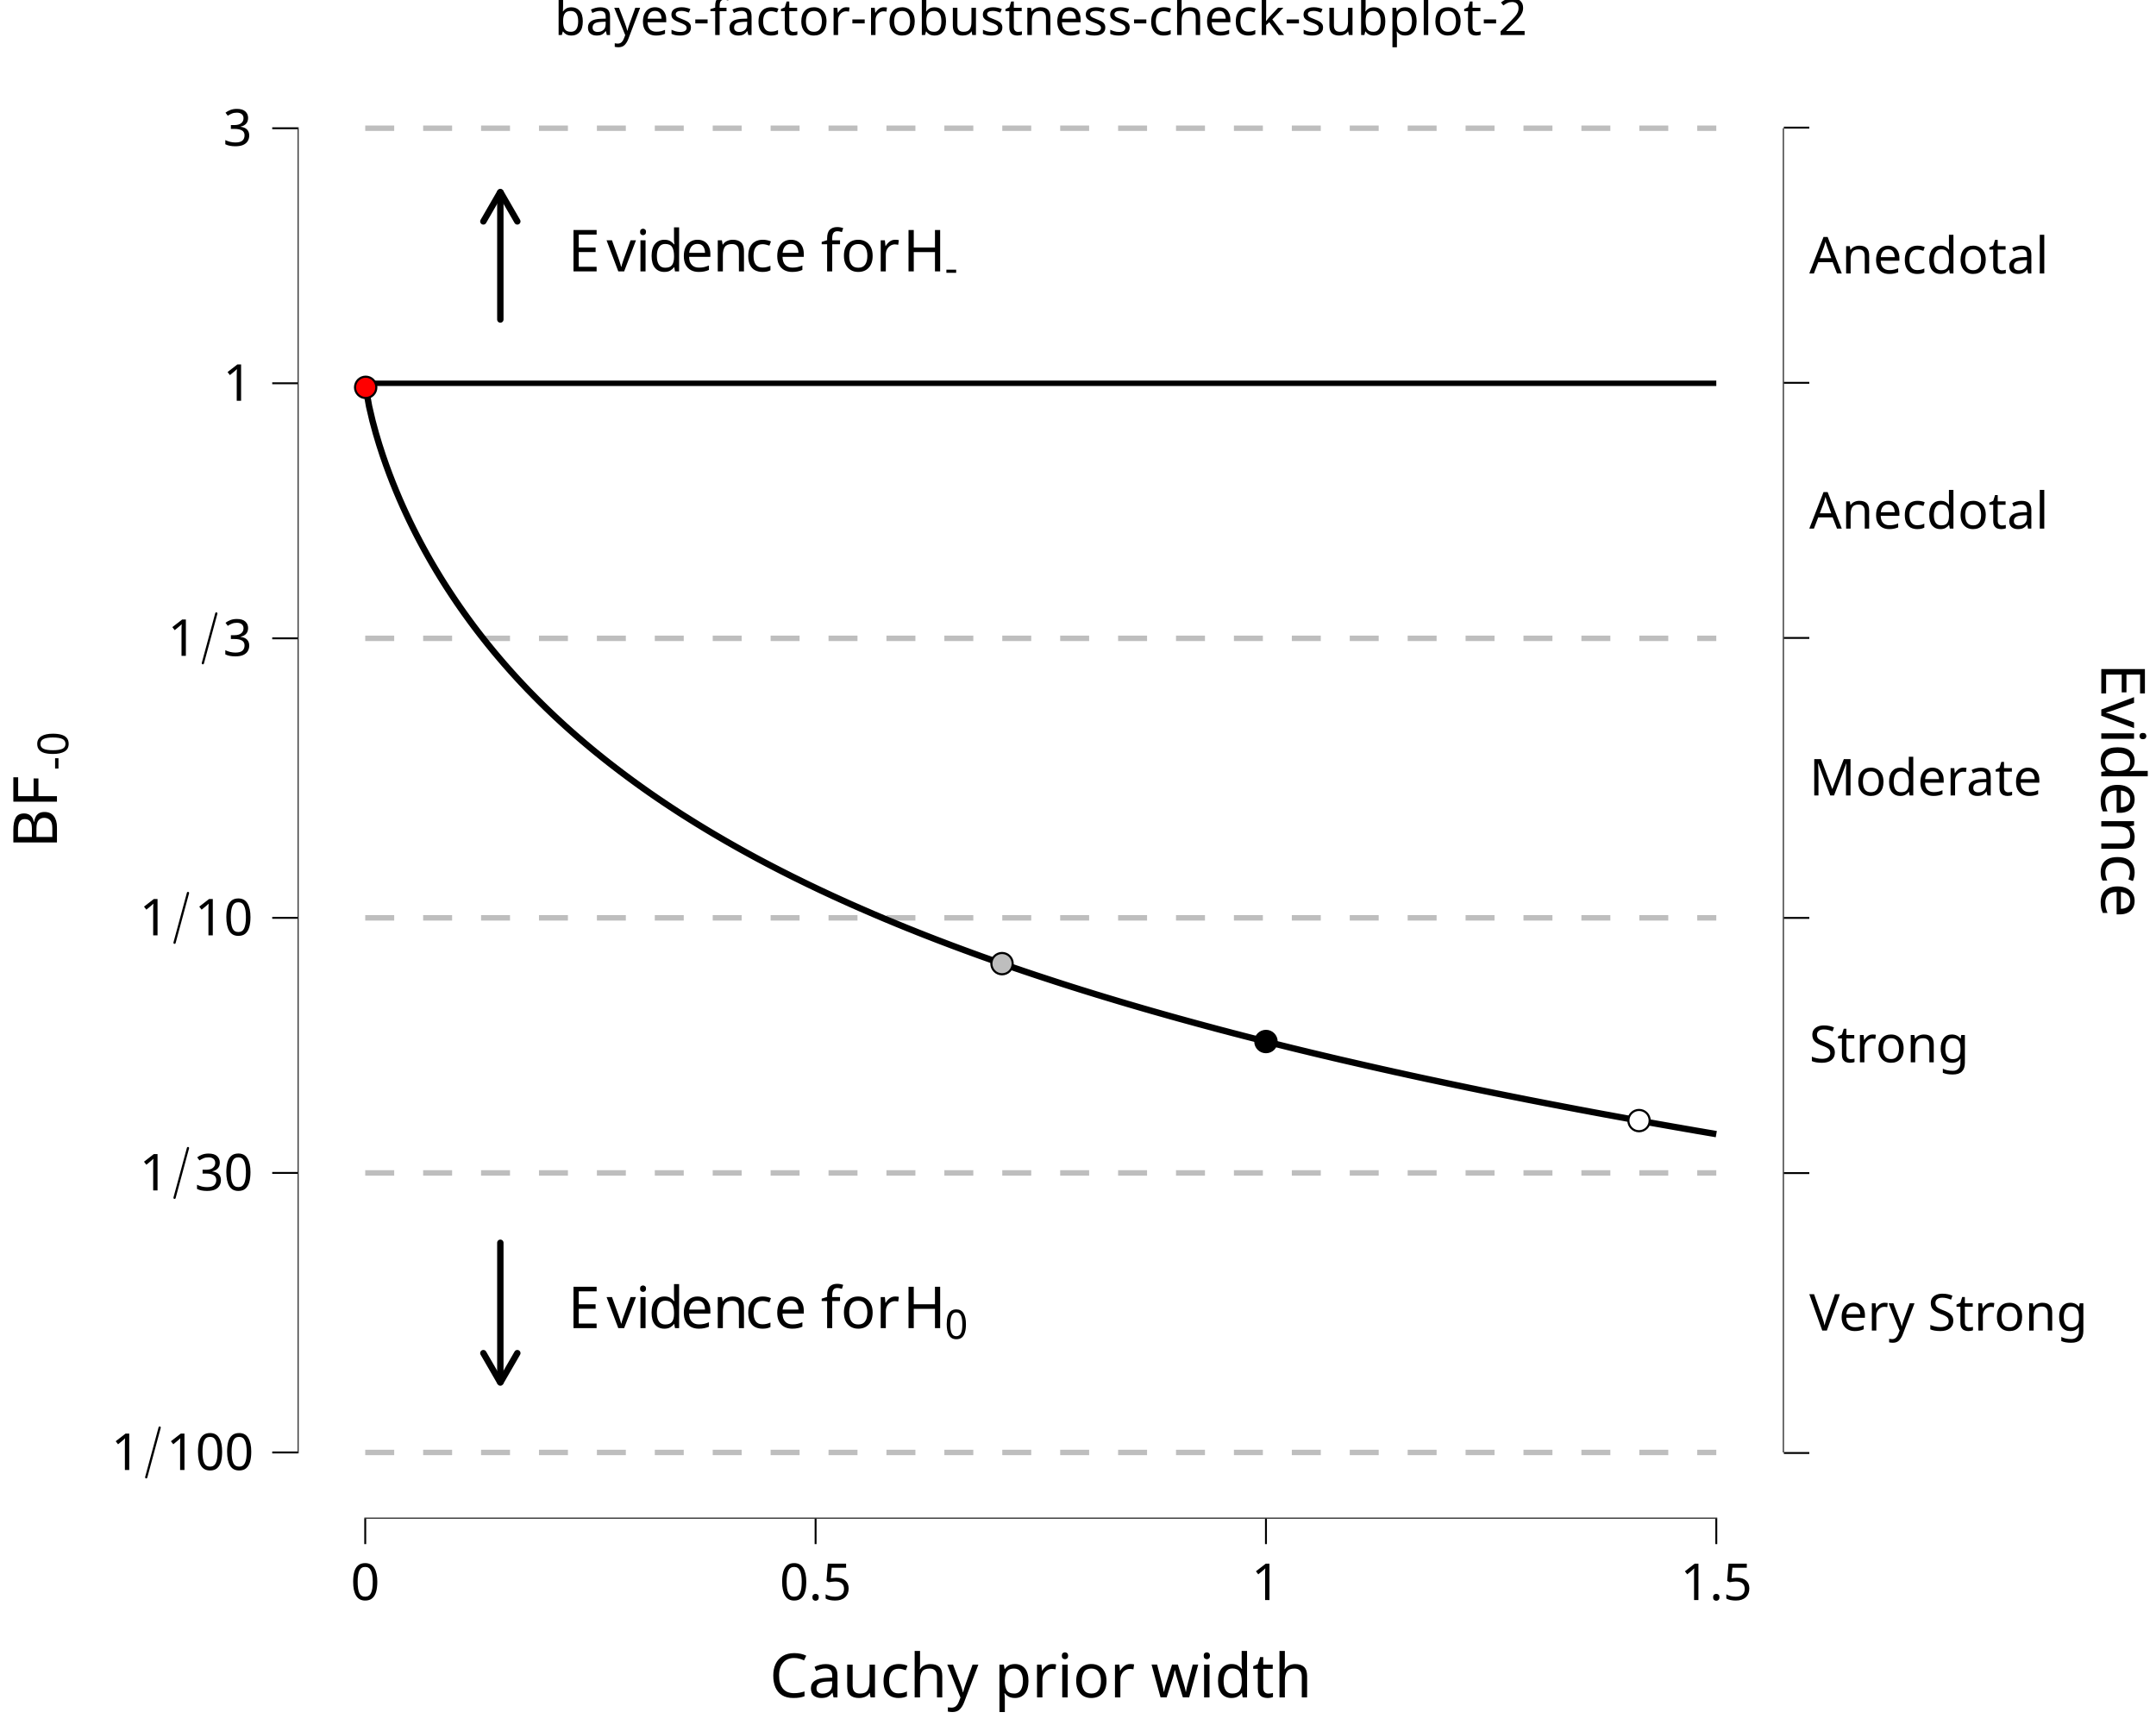
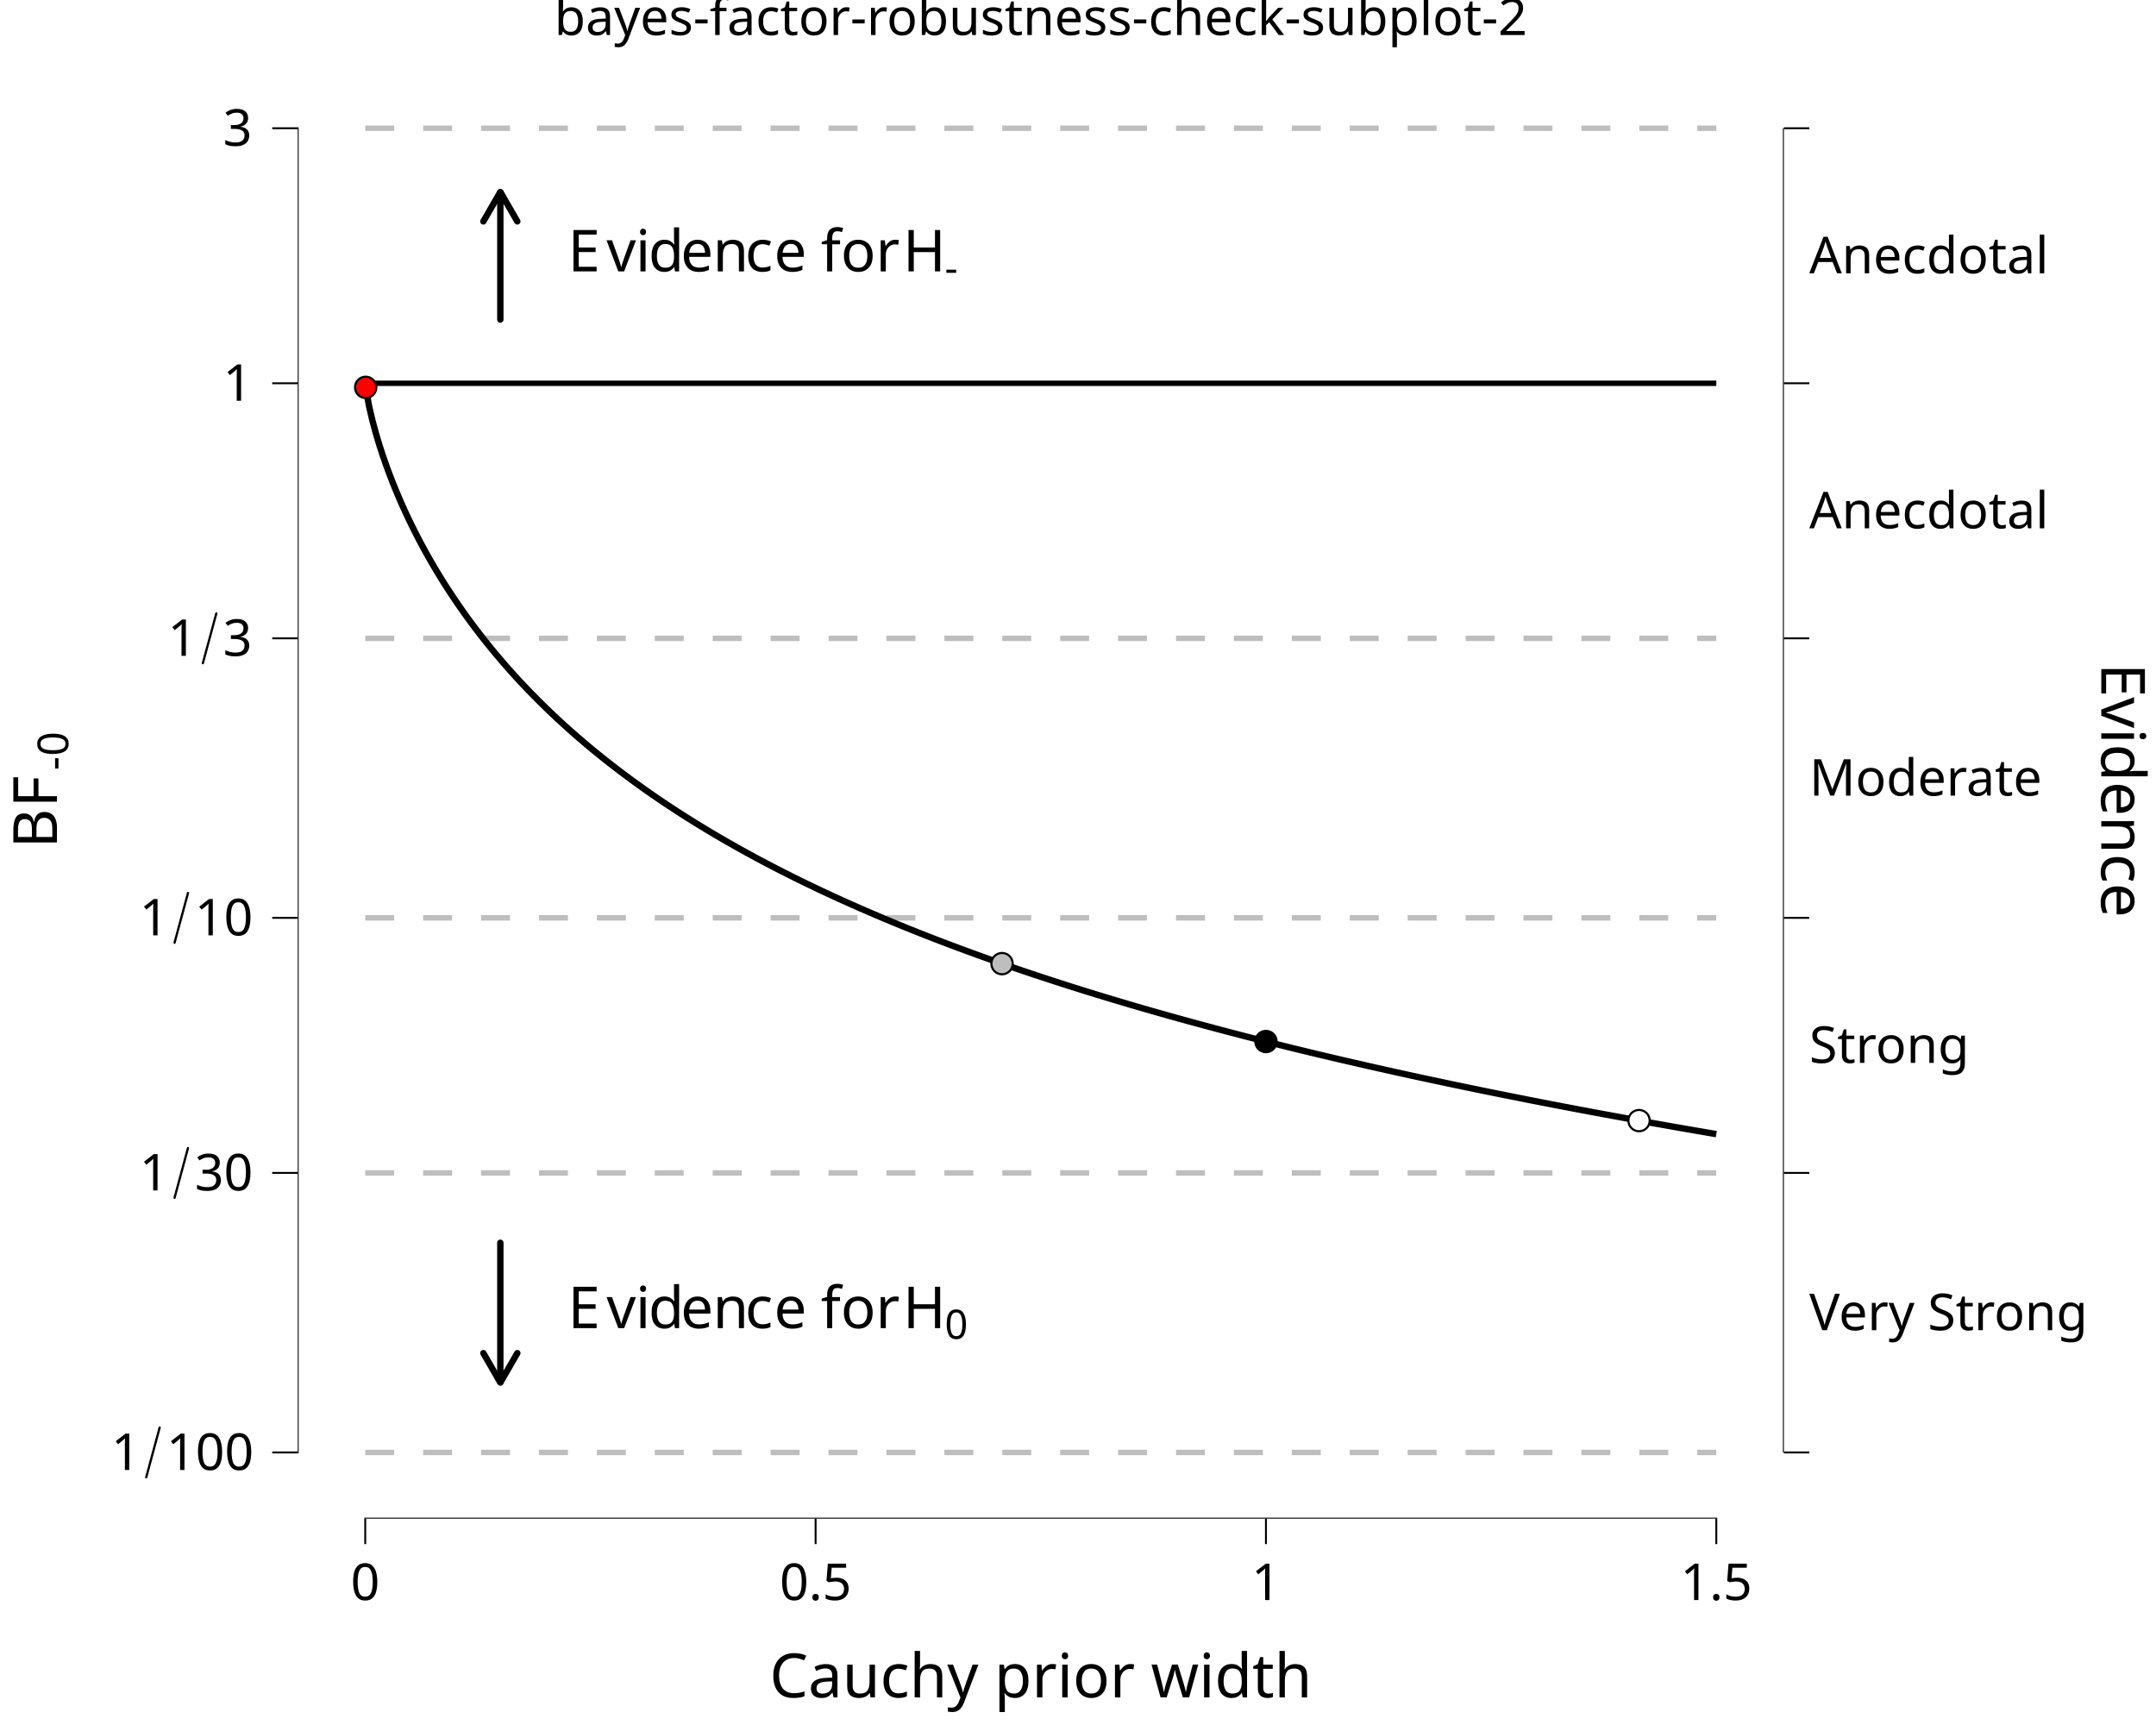
<svg xmlns="http://www.w3.org/2000/svg" class="svglite" data-engine-version="2.0" width="720.00pt" height="576.00pt" viewBox="0 0 720.00 576.00">
  <defs>
    <style type="text/css">
    .svglite line, .svglite polyline, .svglite polygon, .svglite path, .svglite rect, .svglite circle {
      fill: none;
      stroke: #000000;
      stroke-linecap: round;
      stroke-linejoin: round;
      stroke-miterlimit: 10.00;
    }
  </style>
  </defs>
  <rect width="100%" height="100%" style="stroke: none; fill: #FFFFFF;" />
  <defs>
    <clipPath id="cpMC4wMHw3MjAuMDB8MC4wMHw1NzYuMDA=">
      <rect x="0.00" y="0.00" width="720.00" height="576.00" />
    </clipPath>
  </defs>
  <g clip-path="url(#cpMC4wMHw3MjAuMDB8MC4wMHw1NzYuMDA=)">
    <rect x="0.00" y="0.00" width="720.00" height="576.00" style="stroke-width: 10.67; stroke: none;" />
  </g>
  <defs>
    <clipPath id="cpOTkuNDJ8NTk1LjcyfDIwLjcxfDUwNy4wOQ==">
      <rect x="99.42" y="20.71" width="496.31" height="486.39" />
    </clipPath>
  </defs>
  <g clip-path="url(#cpOTkuNDJ8NTk1LjcyfDIwLjcxfDUwNy4wOQ==)">
    <rect x="99.42" y="20.71" width="496.31" height="486.39" style="stroke-width: 10.67; stroke: none;" />
    <line x1="121.97" y1="484.99" x2="573.16" y2="484.99" style="stroke-width: 1.81; stroke: #BEBEBE; stroke-dasharray: 9.67,9.67; stroke-linecap: butt;" />
    <line x1="121.97" y1="391.65" x2="573.16" y2="391.65" style="stroke-width: 1.81; stroke: #BEBEBE; stroke-dasharray: 9.67,9.67; stroke-linecap: butt;" />
    <line x1="121.97" y1="306.48" x2="573.16" y2="306.48" style="stroke-width: 1.81; stroke: #BEBEBE; stroke-dasharray: 9.67,9.67; stroke-linecap: butt;" />
    <line x1="121.97" y1="213.15" x2="573.16" y2="213.15" style="stroke-width: 1.81; stroke: #BEBEBE; stroke-dasharray: 9.67,9.67; stroke-linecap: butt;" />
    <line x1="121.97" y1="127.98" x2="573.16" y2="127.98" style="stroke-width: 1.81; stroke-linecap: butt;" />
    <line x1="121.97" y1="42.82" x2="573.16" y2="42.82" style="stroke-width: 1.81; stroke: #BEBEBE; stroke-dasharray: 9.67,9.67; stroke-linecap: butt;" />
    <polyline points="122.12,129.34 123.26,135.68 124.39,140.50 125.52,144.68 126.65,148.46 127.78,151.94 128.91,155.20 130.04,158.27 131.17,161.19 132.30,163.97 133.43,166.64 134.56,169.20 135.69,171.66 136.82,174.05 137.95,176.35 139.08,178.59 140.21,180.76 141.34,182.87 142.47,184.92 143.60,186.92 144.73,188.87 145.86,190.77 146.99,192.63 148.12,194.45 149.25,196.22 150.39,197.96 151.52,199.67 152.65,201.34 153.78,202.97 154.91,204.58 156.04,206.15 157.17,207.70 158.30,209.22 159.43,210.71 160.56,212.17 161.69,213.61 162.82,215.03 163.95,216.42 165.08,217.80 166.21,219.14 167.34,220.47 168.47,221.78 169.60,223.07 170.73,224.34 171.86,225.59 172.99,226.83 174.12,228.04 175.25,229.24 176.38,230.43 177.52,231.59 178.65,232.74 179.78,233.88 180.91,235.00 182.04,236.11 183.17,237.20 184.30,238.28 185.43,239.35 186.56,240.40 187.69,241.44 188.82,242.47 189.95,243.48 191.08,244.49 192.21,245.48 193.34,246.46 194.47,247.43 195.60,248.39 196.73,249.34 197.86,250.28 198.99,251.21 200.12,252.12 201.25,253.03 202.38,253.93 203.51,254.82 204.65,255.70 205.78,256.57 206.91,257.43 208.04,258.29 209.17,259.13 210.30,259.97 211.43,260.80 212.56,261.62 213.69,262.43 214.82,263.24 215.95,264.04 217.08,264.83 218.21,265.61 219.34,266.39 220.47,267.15 221.60,267.92 222.73,268.67 223.86,269.42 224.99,270.16 226.12,270.90 227.25,271.63 228.38,272.35 229.51,273.06 230.64,273.77 231.78,274.48 232.91,275.18 234.04,275.87 235.17,276.56 236.30,277.24 237.43,277.92 238.56,278.59 239.69,279.25 240.82,279.91 241.95,280.57 243.08,281.22 244.21,281.86 245.34,282.50 246.47,283.14 247.60,283.77 248.73,284.39 249.86,285.01 250.99,285.63 252.12,286.24 253.25,286.85 254.38,287.45 255.51,288.05 256.64,288.64 257.77,289.23 258.91,289.82 260.04,290.40 261.17,290.98 262.30,291.55 263.43,292.12 264.56,292.69 265.69,293.25 266.82,293.80 267.95,294.36 269.08,294.91 270.21,295.46 271.34,296.00 272.47,296.54 273.60,297.08 274.73,297.61 275.86,298.14 276.99,298.66 278.12,299.19 279.25,299.70 280.38,300.22 281.51,300.73 282.64,301.24 283.77,301.75 284.90,302.25 286.04,302.75 287.17,303.25 288.30,303.74 289.43,304.23 290.56,304.72 291.69,305.21 292.82,305.69 293.95,306.17 295.08,306.65 296.21,307.12 297.34,307.59 298.47,308.06 299.60,308.53 300.73,308.99 301.86,309.45 302.99,309.91 304.12,310.36 305.25,310.81 306.38,311.27 307.51,311.71 308.64,312.16 309.77,312.60 310.90,313.04 312.03,313.48 313.17,313.92 314.30,314.35 315.43,314.78 316.56,315.21 317.69,315.64 318.82,316.06 319.95,316.48 321.08,316.90 322.21,317.32 323.34,317.73 324.47,318.15 325.60,318.56 326.73,318.97 327.86,319.38 328.99,319.78 330.12,320.18 331.25,320.59 332.38,320.98 333.51,321.38 334.64,321.78 335.77,322.17 336.90,322.56 338.03,322.95 339.16,323.34 340.30,323.72 341.43,324.11 342.56,324.49 343.69,324.87 344.82,325.25 345.95,325.63 347.08,326.00 348.21,326.37 349.34,326.74 350.47,327.11 351.60,327.48 352.73,327.85 353.86,328.21 354.99,328.58 356.12,328.94 357.25,329.30 358.38,329.66 359.51,330.01 360.64,330.37 361.77,330.72 362.90,331.07 364.03,331.42 365.16,331.77 366.29,332.12 367.43,332.46 368.56,332.81 369.69,333.15 370.82,333.49 371.95,333.83 373.08,334.17 374.21,334.51 375.34,334.84 376.47,335.18 377.60,335.51 378.73,335.84 379.86,336.17 380.99,336.50 382.12,336.83 383.25,337.15 384.38,337.48 385.51,337.80 386.64,338.12 387.77,338.44 388.90,338.76 390.03,339.08 391.16,339.40 392.29,339.71 393.42,340.03 394.56,340.34 395.69,340.65 396.82,340.96 397.95,341.27 399.08,341.58 400.21,341.89 401.34,342.19 402.47,342.50 403.60,342.80 404.73,343.10 405.86,343.41 406.99,343.71 408.12,344.01 409.25,344.30 410.38,344.60 411.51,344.90 412.64,345.19 413.77,345.48 414.90,345.78 416.03,346.07 417.16,346.36 418.29,346.65 419.42,346.93 420.55,347.22 421.69,347.51 422.82,347.79 423.95,348.08 425.08,348.36 426.21,348.64 427.34,348.92 428.47,349.20 429.60,349.48 430.73,349.76 431.86,350.04 432.99,350.31 434.12,350.59 435.25,350.86 436.38,351.13 437.51,351.41 438.64,351.68 439.77,351.95 440.90,352.22 442.03,352.49 443.16,352.75 444.29,353.02 445.42,353.29 446.55,353.55 447.68,353.82 448.82,354.08 449.95,354.34 451.08,354.60 452.21,354.86 453.34,355.12 454.47,355.38 455.60,355.64 456.73,355.90 457.86,356.15 458.99,356.41 460.12,356.66 461.25,356.92 462.38,357.17 463.51,357.42 464.64,357.67 465.77,357.93 466.90,358.17 468.03,358.42 469.16,358.67 470.29,358.92 471.42,359.17 472.55,359.41 473.68,359.66 474.81,359.90 475.95,360.15 477.08,360.39 478.21,360.63 479.34,360.87 480.47,361.11 481.60,361.35 482.73,361.59 483.86,361.83 484.99,362.07 486.12,362.31 487.25,362.54 488.38,362.78 489.51,363.01 490.64,363.25 491.77,363.48 492.90,363.71 494.03,363.95 495.16,364.18 496.29,364.41 497.42,364.64 498.55,364.87 499.68,365.10 500.81,365.32 501.94,365.55 503.08,365.78 504.21,366.00 505.34,366.23 506.47,366.45 507.60,366.68 508.73,366.90 509.86,367.13 510.99,367.35 512.12,367.57 513.25,367.79 514.38,368.01 515.51,368.23 516.64,368.45 517.77,368.67 518.90,368.89 520.03,369.10 521.16,369.32 522.29,369.54 523.42,369.75 524.55,369.97 525.68,370.18 526.81,370.40 527.94,370.61 529.07,370.82 530.21,371.03 531.34,371.25 532.47,371.46 533.60,371.67 534.73,371.88 535.86,372.09 536.99,372.29 538.12,372.50 539.25,372.71 540.38,372.92 541.51,373.12 542.64,373.33 543.77,373.54 544.90,373.74 546.03,373.94 547.16,374.15 548.29,374.35 549.42,374.55 550.55,374.76 551.68,374.96 552.81,375.16 553.94,375.36 555.07,375.56 556.20,375.76 557.34,375.96 558.47,376.16 559.60,376.36 560.73,376.55 561.86,376.75 562.99,376.95 564.12,377.14 565.25,377.34 566.38,377.54 567.51,377.73 568.64,377.92 569.77,378.12 570.90,378.31 572.03,378.50 573.16,378.70 " style="stroke-width: 2.13; stroke-linecap: butt;" />
    <circle cx="122.12" cy="129.34" r="3.56" style="stroke-width: 0.71; fill: #FF0000;" />
    <circle cx="334.63" cy="321.77" r="3.56" style="stroke-width: 0.71; fill: #BEBEBE;" />
    <circle cx="422.77" cy="347.78" r="3.56" style="stroke-width: 0.71; fill: #000000;" />
    <circle cx="547.36" cy="374.18" r="3.56" style="stroke-width: 0.71; fill: #FFFFFF;" />
    <line x1="167.09" y1="414.98" x2="167.09" y2="461.65" style="stroke-width: 2.13; stroke-linejoin: bevel;" />
    <polyline points="161.42,451.83 167.09,461.65 172.76,451.83 " style="stroke-width: 2.13; stroke-linejoin: bevel;" />
    <line x1="167.09" y1="106.69" x2="167.09" y2="64.11" style="stroke-width: 2.13; stroke-linejoin: bevel;" />
    <polyline points="172.76,73.93 167.09,64.11 161.42,73.93 " style="stroke-width: 2.13; stroke-linejoin: bevel;" />
    <text x="189.65" y="443.48" style="font-size: 19.35px; font-family: sans;" textLength="12.91px" lengthAdjust="spacingAndGlyphs">E</text>
    <text x="202.56" y="443.48" style="font-size: 19.35px; font-family: sans;" textLength="9.68px" lengthAdjust="spacingAndGlyphs">v</text>
    <text x="212.24" y="443.48" style="font-size: 19.35px; font-family: sans;" textLength="4.30px" lengthAdjust="spacingAndGlyphs">i</text>
    <text x="216.54" y="443.48" style="font-size: 19.35px; font-family: sans;" textLength="10.76px" lengthAdjust="spacingAndGlyphs">d</text>
    <text x="227.30" y="443.48" style="font-size: 19.35px; font-family: sans;" textLength="10.76px" lengthAdjust="spacingAndGlyphs">e</text>
    <text x="238.06" y="443.48" style="font-size: 19.35px; font-family: sans;" textLength="10.76px" lengthAdjust="spacingAndGlyphs">n</text>
    <text x="248.82" y="443.48" style="font-size: 19.35px; font-family: sans;" textLength="9.68px" lengthAdjust="spacingAndGlyphs">c</text>
    <text x="258.50" y="443.48" style="font-size: 19.35px; font-family: sans;" textLength="10.76px" lengthAdjust="spacingAndGlyphs">e</text>
    <text x="269.27" y="443.48" style="font-size: 19.35px; font-family: sans;" textLength="4.84px" lengthAdjust="spacingAndGlyphs"> </text>
    <text x="274.11" y="443.48" style="font-size: 19.35px; font-family: sans;" textLength="22.58px" lengthAdjust="spacingAndGlyphs">for</text>
    <text x="296.68" y="443.48" style="font-size: 19.35px; font-family: sans;" textLength="4.84px" lengthAdjust="spacingAndGlyphs"> </text>
    <text x="301.53" y="443.48" style="font-size: 19.35px; font-family: sans;" textLength="13.98px" lengthAdjust="spacingAndGlyphs">H</text>
    <text x="315.50" y="447.05" style="font-size: 13.54px; font-family: sans;" textLength="7.53px" lengthAdjust="spacingAndGlyphs">0</text>
    <text x="189.65" y="90.62" style="font-size: 19.35px; font-family: sans;" textLength="12.91px" lengthAdjust="spacingAndGlyphs">E</text>
    <text x="202.56" y="90.62" style="font-size: 19.35px; font-family: sans;" textLength="9.68px" lengthAdjust="spacingAndGlyphs">v</text>
    <text x="212.24" y="90.62" style="font-size: 19.35px; font-family: sans;" textLength="4.30px" lengthAdjust="spacingAndGlyphs">i</text>
    <text x="216.54" y="90.62" style="font-size: 19.35px; font-family: sans;" textLength="10.76px" lengthAdjust="spacingAndGlyphs">d</text>
    <text x="227.30" y="90.62" style="font-size: 19.35px; font-family: sans;" textLength="10.76px" lengthAdjust="spacingAndGlyphs">e</text>
    <text x="238.06" y="90.62" style="font-size: 19.35px; font-family: sans;" textLength="10.76px" lengthAdjust="spacingAndGlyphs">n</text>
    <text x="248.82" y="90.62" style="font-size: 19.35px; font-family: sans;" textLength="9.68px" lengthAdjust="spacingAndGlyphs">c</text>
    <text x="258.50" y="90.62" style="font-size: 19.35px; font-family: sans;" textLength="10.76px" lengthAdjust="spacingAndGlyphs">e</text>
    <text x="269.27" y="90.62" style="font-size: 19.35px; font-family: sans;" textLength="4.84px" lengthAdjust="spacingAndGlyphs"> </text>
    <text x="274.11" y="90.62" style="font-size: 19.35px; font-family: sans;" textLength="22.58px" lengthAdjust="spacingAndGlyphs">for</text>
    <text x="296.68" y="90.62" style="font-size: 19.35px; font-family: sans;" textLength="4.84px" lengthAdjust="spacingAndGlyphs"> </text>
    <text x="301.53" y="90.62" style="font-size: 19.35px; font-family: sans;" textLength="13.98px" lengthAdjust="spacingAndGlyphs">H</text>
    <text x="315.50" y="94.20" style="font-size: 13.54px; font-family: sans;" textLength="4.51px" lengthAdjust="spacingAndGlyphs">-</text>
    <line x1="121.66" y1="507.09" x2="573.48" y2="507.09" style="stroke-width: 0.64; stroke-linecap: butt;" />
    <line x1="99.42" y1="485.30" x2="99.42" y2="42.50" style="stroke-width: 0.64; stroke-linecap: butt;" />
    <line x1="595.72" y1="484.99" x2="595.72" y2="42.82" style="stroke-width: 0.64; stroke-linecap: butt;" />
    <rect x="99.42" y="20.71" width="496.31" height="486.39" style="stroke-width: 0.00; stroke: none;" />
  </g>
  <g clip-path="url(#cpMC4wMHw3MjAuMDB8MC4wMHw1NzYuMDA=)">
    <polyline points="99.42,507.09 99.42,20.71 " style="stroke-width: 0.00; stroke: none; stroke-linecap: butt;" />
    <text x="37.13" y="490.84" style="font-size: 17.00px; font-family: sans;" textLength="9.46px" lengthAdjust="spacingAndGlyphs">1</text>
    <polyline points="48.83,493.29 53.32,476.68 " style="stroke-width: 0.75;" />
    <text x="55.57" y="490.84" style="font-size: 17.00px; font-family: sans;" textLength="28.37px" lengthAdjust="spacingAndGlyphs">100</text>
    <text x="46.58" y="397.50" style="font-size: 17.00px; font-family: sans;" textLength="9.46px" lengthAdjust="spacingAndGlyphs">1</text>
    <polyline points="58.29,399.96 62.78,383.35 " style="stroke-width: 0.75;" />
    <text x="65.03" y="397.50" style="font-size: 17.00px; font-family: sans;" textLength="18.91px" lengthAdjust="spacingAndGlyphs">30</text>
    <text x="46.58" y="312.33" style="font-size: 17.00px; font-family: sans;" textLength="9.46px" lengthAdjust="spacingAndGlyphs">1</text>
    <polyline points="58.29,314.79 62.78,298.18 " style="stroke-width: 0.75;" />
    <text x="65.03" y="312.33" style="font-size: 17.00px; font-family: sans;" textLength="18.91px" lengthAdjust="spacingAndGlyphs">10</text>
    <text x="56.04" y="219.00" style="font-size: 17.00px; font-family: sans;" textLength="9.46px" lengthAdjust="spacingAndGlyphs">1</text>
    <polyline points="67.74,221.46 72.24,204.84 " style="stroke-width: 0.75;" />
    <text x="74.48" y="219.00" style="font-size: 17.00px; font-family: sans;" textLength="9.46px" lengthAdjust="spacingAndGlyphs">3</text>
    <text x="74.48" y="133.83" style="font-size: 17.00px; font-family: sans;" textLength="9.46px" lengthAdjust="spacingAndGlyphs">1</text>
    <text x="74.48" y="48.67" style="font-size: 17.00px; font-family: sans;" textLength="9.46px" lengthAdjust="spacingAndGlyphs">3</text>
    <polyline points="90.91,484.99 99.42,484.99 " style="stroke-width: 0.64; stroke-linecap: butt;" />
    <polyline points="90.91,391.65 99.42,391.65 " style="stroke-width: 0.64; stroke-linecap: butt;" />
    <polyline points="90.91,306.48 99.42,306.48 " style="stroke-width: 0.64; stroke-linecap: butt;" />
    <polyline points="90.91,213.15 99.42,213.15 " style="stroke-width: 0.64; stroke-linecap: butt;" />
    <polyline points="90.91,127.98 99.42,127.98 " style="stroke-width: 0.64; stroke-linecap: butt;" />
    <polyline points="90.91,42.82 99.42,42.82 " style="stroke-width: 0.64; stroke-linecap: butt;" />
    <polyline points="595.72,507.09 595.72,20.71 " style="stroke-width: 0.00; stroke: none; stroke-linecap: butt;" />
-     <polyline points="595.72,485.18 604.22,485.18 " style="stroke-width: 0.64; stroke-linecap: butt;" />
-     <polyline points="595.72,438.44 604.22,438.44 " style="stroke-width: 0.64; stroke: none; stroke-linecap: butt;" />
-     <polyline points="595.72,391.71 604.22,391.71 " style="stroke-width: 0.64; stroke-linecap: butt;" />
-     <polyline points="595.72,348.86 604.22,348.86 " style="stroke-width: 0.64; stroke: none; stroke-linecap: butt;" />
-     <polyline points="595.72,306.50 604.22,306.50 " style="stroke-width: 0.64; stroke-linecap: butt;" />
-     <polyline points="595.72,259.76 604.22,259.76 " style="stroke-width: 0.64; stroke: none; stroke-linecap: butt;" />
-     <polyline points="595.72,213.02 604.22,213.02 " style="stroke-width: 0.64; stroke-linecap: butt;" />
-     <polyline points="595.72,170.66 604.22,170.66 " style="stroke-width: 0.64; stroke: none; stroke-linecap: butt;" />
-     <polyline points="595.72,127.82 604.22,127.82 " style="stroke-width: 0.64; stroke-linecap: butt;" />
-     <polyline points="595.72,85.46 604.22,85.46 " style="stroke-width: 0.64; stroke: none; stroke-linecap: butt;" />
-     <polyline points="595.72,42.62 604.22,42.62 " style="stroke-width: 0.64; stroke-linecap: butt;" />
-     <text x="604.22" y="444.29" style="font-size: 17.00px; font-family: sans;" textLength="89.78px" lengthAdjust="spacingAndGlyphs">Very Strong</text>
-     <text x="604.22" y="354.71" style="font-size: 17.00px; font-family: sans;" textLength="50.09px" lengthAdjust="spacingAndGlyphs">Strong</text>
-     <text x="604.22" y="265.61" style="font-size: 17.00px; font-family: sans;" textLength="71.83px" lengthAdjust="spacingAndGlyphs">Moderate</text>
-     <text x="604.22" y="176.51" style="font-size: 17.00px; font-family: sans;" textLength="75.62px" lengthAdjust="spacingAndGlyphs">Anecdotal</text>
-     <text x="604.22" y="91.31" style="font-size: 17.00px; font-family: sans;" textLength="75.62px" lengthAdjust="spacingAndGlyphs">Anecdotal</text>
+     <polyline points="595.72,484.99 604.22,484.99 " style="stroke-width: 0.64; stroke-linecap: butt;" />
+     <polyline points="595.72,438.32 604.22,438.32 " style="stroke-width: 0.64; stroke: none; stroke-linecap: butt;" />
+     <polyline points="595.72,391.65 604.22,391.65 " style="stroke-width: 0.64; stroke-linecap: butt;" />
+     <polyline points="595.72,349.07 604.22,349.07 " style="stroke-width: 0.64; stroke: none; stroke-linecap: butt;" />
+     <polyline points="595.72,306.48 604.22,306.48 " style="stroke-width: 0.64; stroke-linecap: butt;" />
+     <polyline points="595.72,259.82 604.22,259.82 " style="stroke-width: 0.64; stroke: none; stroke-linecap: butt;" />
+     <polyline points="595.72,213.15 604.22,213.15 " style="stroke-width: 0.64; stroke-linecap: butt;" />
+     <polyline points="595.72,170.57 604.22,170.57 " style="stroke-width: 0.64; stroke: none; stroke-linecap: butt;" />
+     <polyline points="595.72,127.98 604.22,127.98 " style="stroke-width: 0.64; stroke-linecap: butt;" />
+     <polyline points="595.72,85.40 604.22,85.40 " style="stroke-width: 0.64; stroke: none; stroke-linecap: butt;" />
+     <polyline points="595.72,42.82 604.22,42.82 " style="stroke-width: 0.64; stroke-linecap: butt;" />
+     <text x="604.22" y="444.17" style="font-size: 17.00px; font-family: sans;" textLength="89.78px" lengthAdjust="spacingAndGlyphs">Very Strong</text>
+     <text x="604.22" y="354.92" style="font-size: 17.00px; font-family: sans;" textLength="50.09px" lengthAdjust="spacingAndGlyphs">Strong</text>
+     <text x="604.22" y="265.67" style="font-size: 17.00px; font-family: sans;" textLength="71.83px" lengthAdjust="spacingAndGlyphs">Moderate</text>
+     <text x="604.22" y="176.42" style="font-size: 17.00px; font-family: sans;" textLength="75.62px" lengthAdjust="spacingAndGlyphs">Anecdotal</text>
+     <text x="604.22" y="91.25" style="font-size: 17.00px; font-family: sans;" textLength="75.62px" lengthAdjust="spacingAndGlyphs">Anecdotal</text>
    <polyline points="99.42,507.09 595.72,507.09 " style="stroke-width: 0.00; stroke: none; stroke-linecap: butt;" />
    <polyline points="121.97,515.60 121.97,507.09 " style="stroke-width: 0.64; stroke-linecap: butt;" />
    <polyline points="272.37,515.60 272.37,507.09 " style="stroke-width: 0.64; stroke-linecap: butt;" />
    <polyline points="422.77,515.60 422.77,507.09 " style="stroke-width: 0.64; stroke-linecap: butt;" />
    <polyline points="573.16,515.60 573.16,507.09 " style="stroke-width: 0.64; stroke-linecap: butt;" />
    <text x="121.97" y="534.27" text-anchor="middle" style="font-size: 17.00px; font-family: sans;" textLength="9.46px" lengthAdjust="spacingAndGlyphs">0</text>
    <text x="272.37" y="534.27" text-anchor="middle" style="font-size: 17.00px; font-family: sans;" textLength="23.63px" lengthAdjust="spacingAndGlyphs">0.5</text>
    <text x="422.77" y="534.27" text-anchor="middle" style="font-size: 17.00px; font-family: sans;" textLength="9.46px" lengthAdjust="spacingAndGlyphs">1</text>
    <text x="573.16" y="534.27" text-anchor="middle" style="font-size: 17.00px; font-family: sans;" textLength="23.63px" lengthAdjust="spacingAndGlyphs">1.5</text>
    <text x="347.57" y="566.78" text-anchor="middle" style="font-size: 20.40px; font-family: sans;" textLength="168.96px" lengthAdjust="spacingAndGlyphs">Cauchy prior width</text>
    <text transform="translate(19.02,283.29) rotate(-90)" style="font-size: 20.40px; font-family: sans;" textLength="13.61px" lengthAdjust="spacingAndGlyphs">B</text>
    <text transform="translate(19.02,269.67) rotate(-90)" style="font-size: 20.40px; font-family: sans;" textLength="12.46px" lengthAdjust="spacingAndGlyphs">F</text>
    <text transform="translate(22.79,257.21) rotate(-90)" style="font-size: 14.28px; font-family: sans;" textLength="4.76px" lengthAdjust="spacingAndGlyphs">-</text>
    <text transform="translate(22.79,252.46) rotate(-90)" style="font-size: 14.28px; font-family: sans;" textLength="7.94px" lengthAdjust="spacingAndGlyphs">0</text>
    <text transform="translate(701.73,263.90) rotate(90)" text-anchor="middle" style="font-size: 20.40px; font-family: sans;" textLength="83.94px" lengthAdjust="spacingAndGlyphs">Evidence</text>
    <text x="347.57" y="11.70" text-anchor="middle" style="font-size: 17.00px; font-family: sans;" textLength="308.10px" lengthAdjust="spacingAndGlyphs">bayes-factor-robustness-check-subplot-2</text>
  </g>
</svg>
